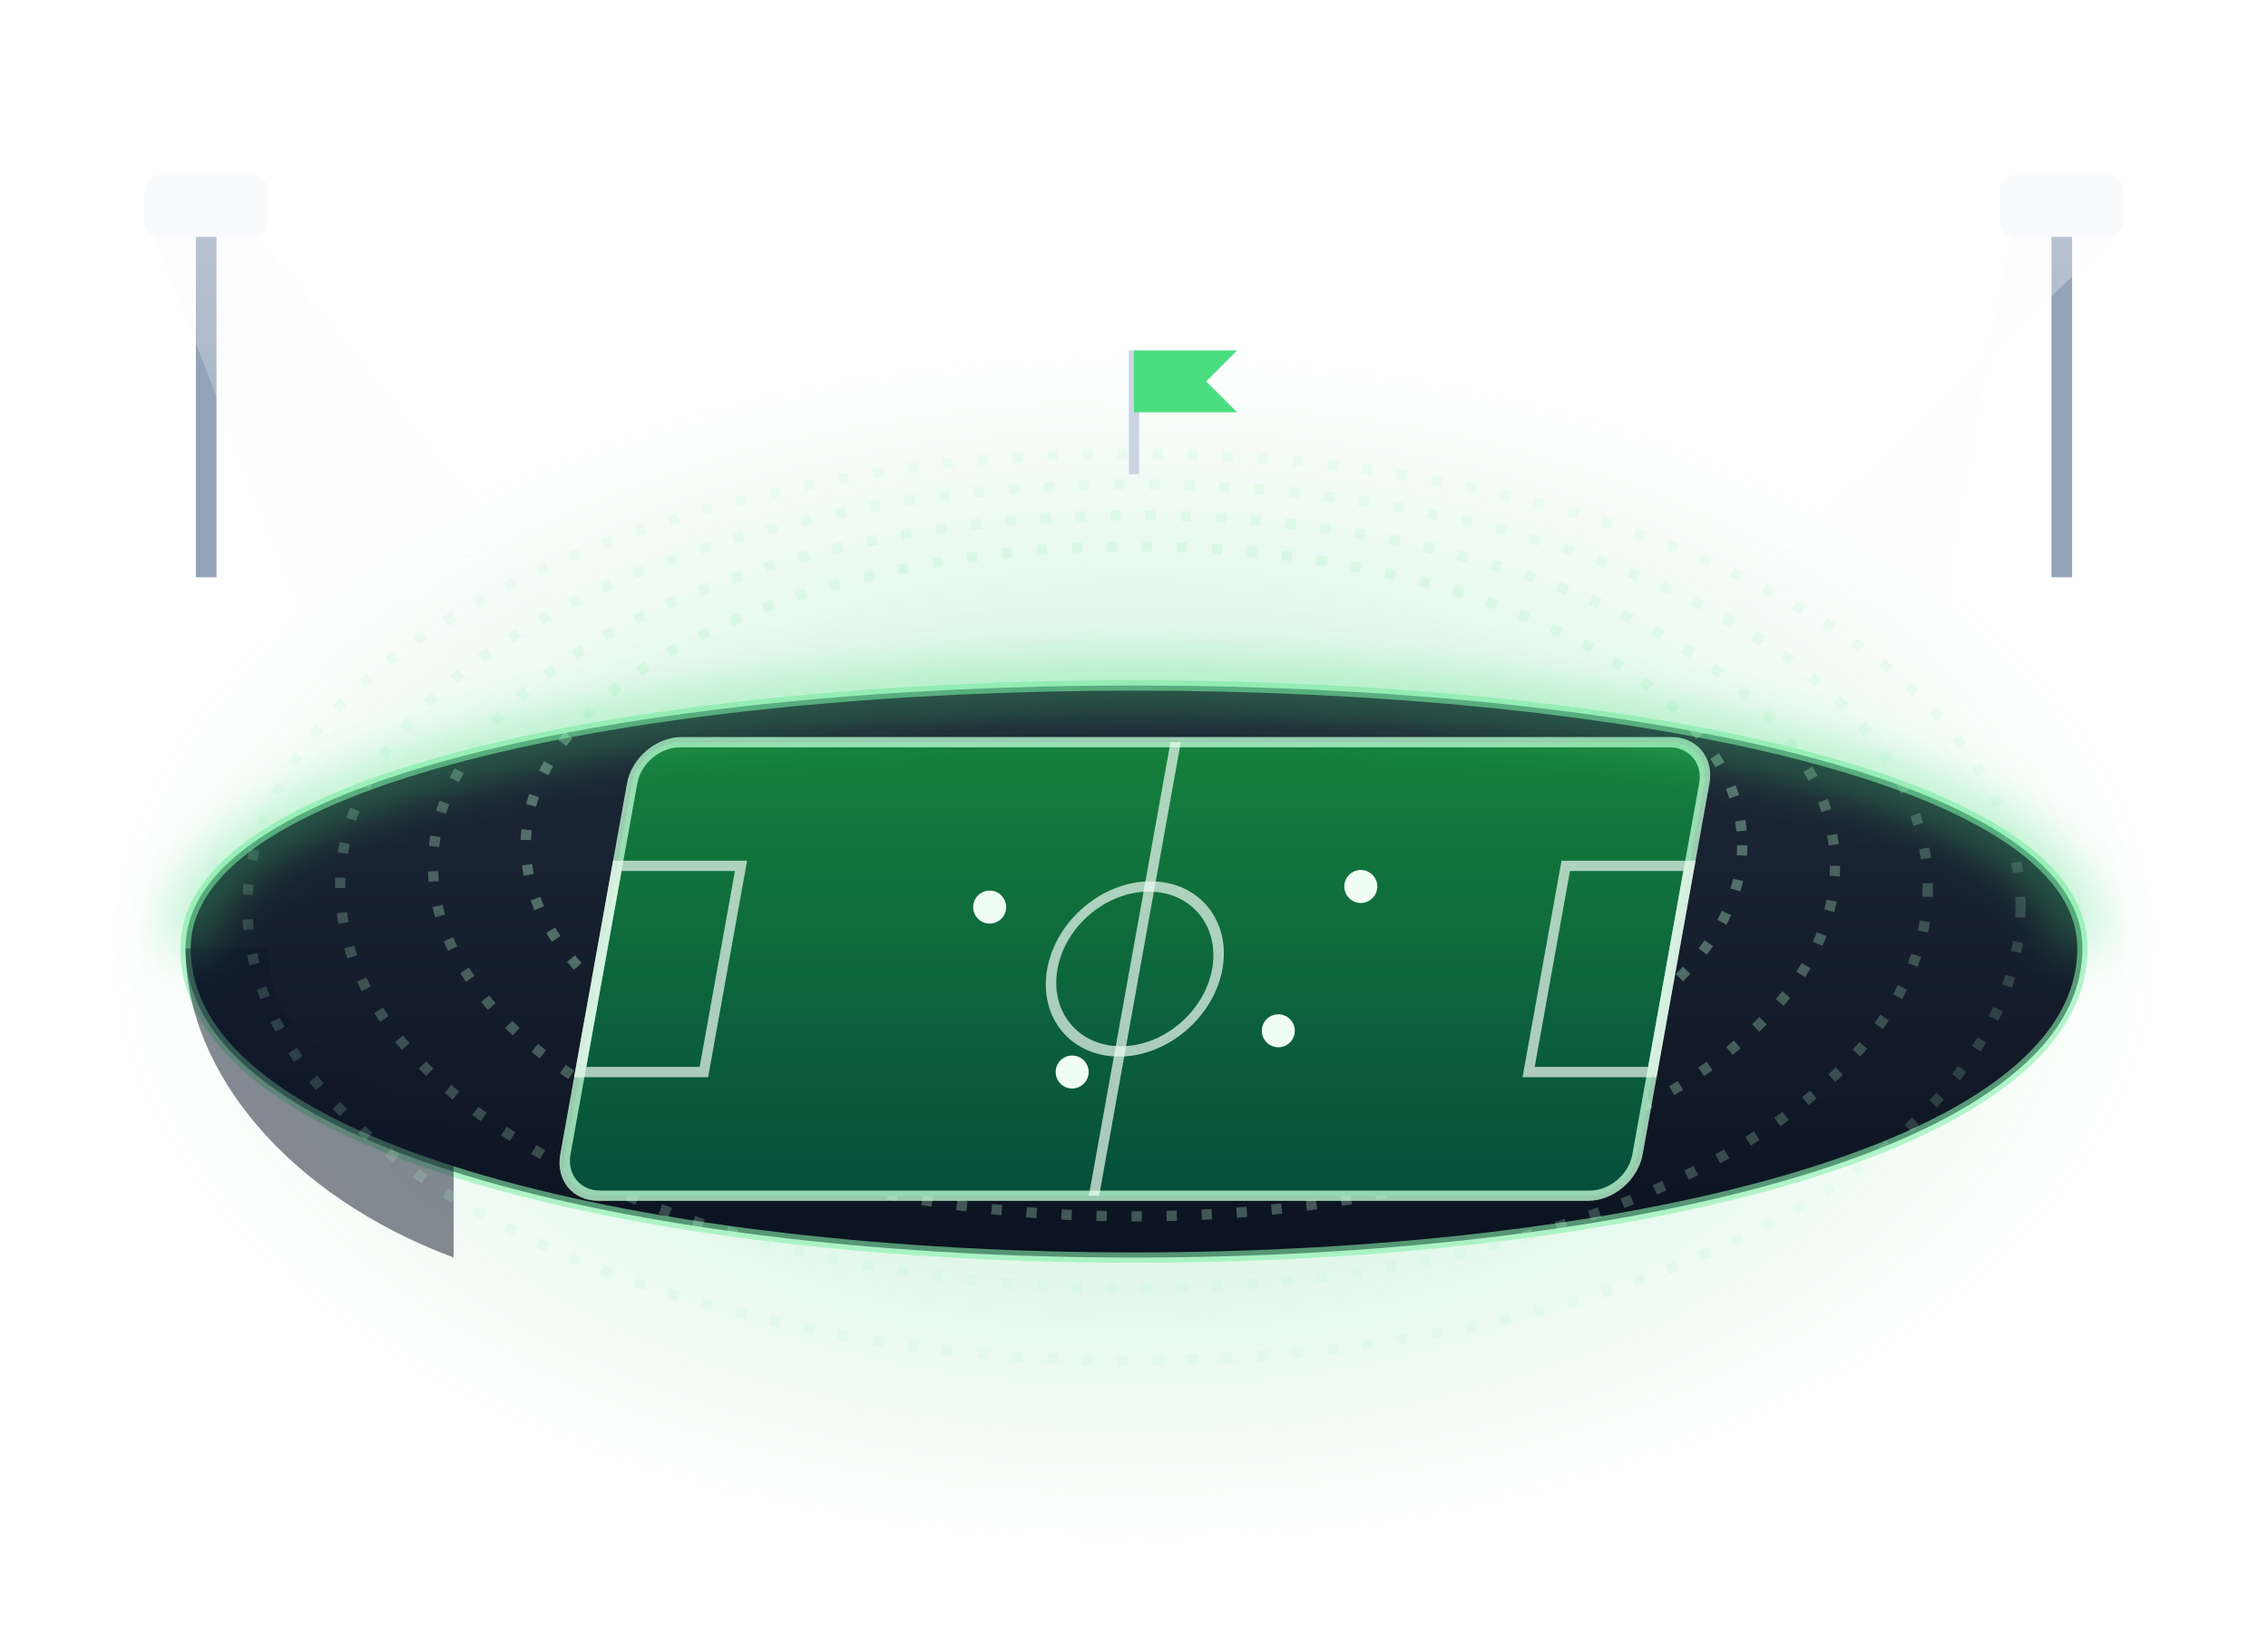
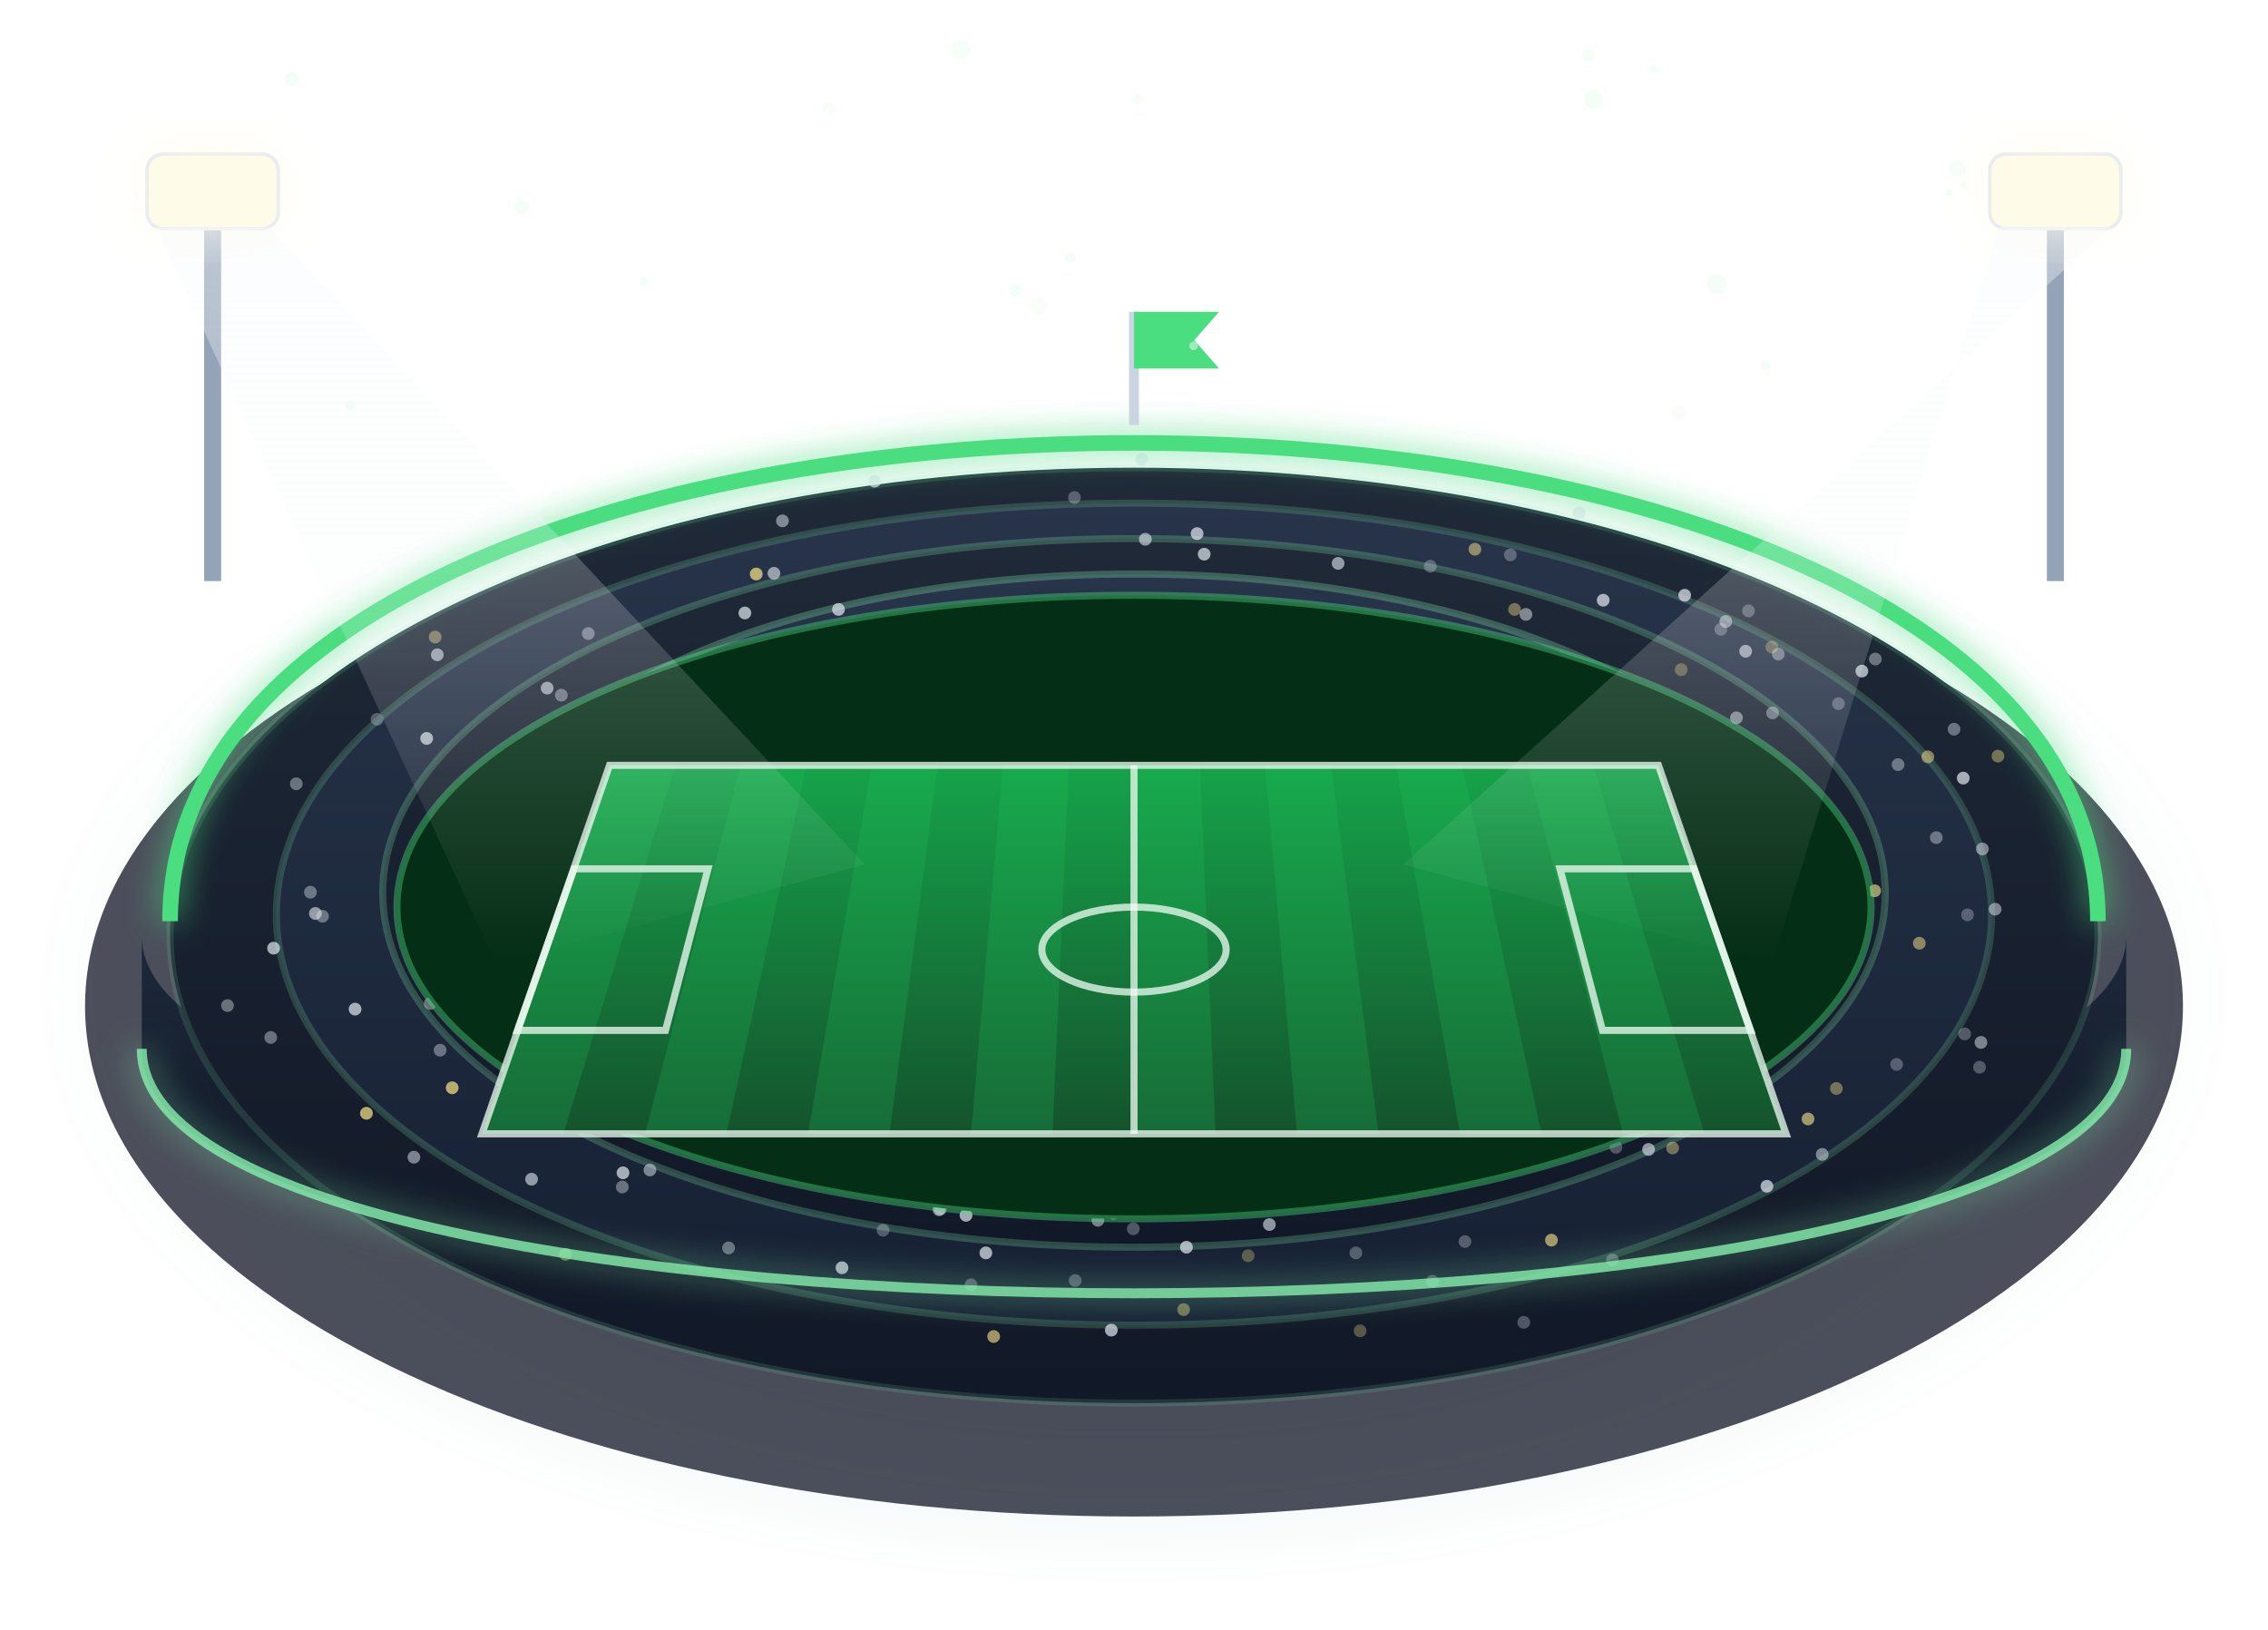
- <svg xmlns="http://www.w3.org/2000/svg" viewBox="0 0 220 160" width="220" height="160" fill="none">
+ <svg xmlns="http://www.w3.org/2000/svg" viewBox="0 0 320 230" width="320" height="230" fill="none">
  <defs>
-     <linearGradient id="st" x1="0" y1="0" x2="0" y2="1">
+     <filter id="b1" x="-50%" y="-50%" width="200%" height="200%">
+       <feGaussianBlur stdDeviation="2.2" />
+     </filter>
+     <filter id="b3" x="-50%" y="-50%" width="200%" height="200%">
+       <feGaussianBlur stdDeviation="4" />
+     </filter>
+     <radialGradient id="halo" cx="0.5" cy="0.5" r="0.5">
+       <stop offset="0" stop-color="#16a34a" stop-opacity="0.4" />
+       <stop offset="0.6" stop-color="#0f766e" stop-opacity="0.1" />
+       <stop offset="1" stop-color="#0f766e" stop-opacity="0" />
+     </radialGradient>
+     <linearGradient id="wall" x1="0" y1="0" x2="0" y2="1">
+       <stop offset="0" stop-color="#1e293b" />
+       <stop offset="1" stop-color="#0b1220" />
+     </linearGradient>
+     <linearGradient id="stand0" x1="0" y1="0" x2="0" y2="1">
      <stop offset="0" stop-color="#1f2937" />
-       <stop offset="1" stop-color="#0b1220" />
-     </linearGradient>
-     <linearGradient id="pt" x1="0" y1="0" x2="0" y2="1">
-       <stop offset="0" stop-color="#15803d" />
-       <stop offset="1" stop-color="#064e3b" />
+       <stop offset="1" stop-color="#111827" />
+     </linearGradient>
+     <linearGradient id="stand1" x1="0" y1="0" x2="0" y2="1">
+       <stop offset="0" stop-color="#273449" />
+       <stop offset="1" stop-color="#162033" />
+     </linearGradient>
+     <linearGradient id="grass" x1="0" y1="0" x2="0" y2="1">
+       <stop offset="0" stop-color="#16a34a" />
+       <stop offset="1" stop-color="#14532d" />
    </linearGradient>
    <linearGradient id="beam" x1="0" y1="0" x2="0" y2="1">
-       <stop offset="0" stop-color="#f8fafc" stop-opacity=".35" />
+       <stop offset="0" stop-color="#f8fafc" stop-opacity="0.4" />
      <stop offset="1" stop-color="#f8fafc" stop-opacity="0" />
    </linearGradient>
-     <radialGradient id="halo">
-       <stop offset="0" stop-color="#22c55e" stop-opacity="0.3" />
-       <stop offset="1" stop-color="#22c55e" stop-opacity="0" />
-     </radialGradient>
-     <filter id="bl" x="-60%" y="-60%" width="220%" height="220%">
-       <feGaussianBlur stdDeviation="2.4" />
-     </filter>
  </defs>
-   <ellipse cx="110" cy="92" rx="100" ry="58" fill="url(#halo)" />
-   <g>
-     <line x1="20" y1="22" x2="20" y2="56" stroke="#94a3b8" stroke-width="2" />
-     <rect x="14" y="17" width="12" height="6" rx="1.5" fill="#f8fafc" />
-     <polygon points="15,23 25,23 60,66 34,72" fill="url(#beam)" />
-   </g>
-   <g>
-     <line x1="200" y1="22" x2="200" y2="56" stroke="#94a3b8" stroke-width="2" />
-     <rect x="194" y="17" width="12" height="6" rx="1.5" fill="#f8fafc" />
-     <polygon points="195,23 205,23 160,66 186,72" fill="url(#beam)" />
-   </g>
-   <path d="M18 92 C18 58 202 58 202 92 C202 132 18 132 18 92 Z" fill="url(#st)" stroke="#86efac" stroke-opacity=".6" />
-   <path d="M18 92 C18 104 28 116 44 122 L44 108 C30 104 26 98 26 92 Z" fill="#0f172a" fill-opacity=".5" />
-   <ellipse cx="110" cy="88" rx="86" ry="44" stroke="#bbf7d0" stroke-opacity="0.18" stroke-dasharray="1 2.4" />
-   <ellipse cx="110" cy="86" rx="77" ry="39" stroke="#bbf7d0" stroke-opacity="0.24" stroke-dasharray="1 2.4" />
-   <ellipse cx="110" cy="84" rx="68" ry="34" stroke="#bbf7d0" stroke-opacity="0.3" stroke-dasharray="1 2.4" />
-   <ellipse cx="110" cy="82" rx="59" ry="29" stroke="#bbf7d0" stroke-opacity="0.36" stroke-dasharray="1 2.4" />
-   <rect x="58" y="72" width="104" height="44" rx="4" fill="url(#pt)" stroke="#bbf7d0" stroke-opacity=".8" transform="matrix(1 0 -.18 1 17 0)" />
-   <g stroke="#f0fdf4" stroke-opacity=".7" stroke-width="1" transform="matrix(1 0 -.18 1 17 0)">
-     <line x1="110" y1="72" x2="110" y2="116" />
-     <circle cx="110" cy="94" r="8" />
-     <rect x="58" y="84" width="12" height="20" />
-     <rect x="150" y="84" width="12" height="20" />
-   </g>
-   <g stroke="#4ade80" stroke-width="3" filter="url(#bl)" opacity=".5">
-     <path d="M18 92 C18 58 202 58 202 92" />
-   </g>
-   <g fill="#f0fdf4">
-     <circle cx="96" cy="88" r="1.6" />
-     <circle cx="124" cy="100" r="1.6" />
-     <circle cx="104" cy="104" r="1.6" />
-     <circle cx="132" cy="86" r="1.6" />
-   </g>
-   <g transform="translate(110 46)">
-     <line x1="0" y1="0" x2="0" y2="-12" stroke="#cbd5e1" />
-     <path d="M0 -12 H10 L7 -9 L10 -6 H0" fill="#4ade80" />
-   </g>
+   <ellipse cx="160" cy="140" rx="156" ry="84" fill="url(#halo)" />
+   <ellipse cx="160" cy="142" rx="148" ry="72" fill="#020617" fill-opacity=".7" />
+   <path d="M20 132 C20 176 300 176 300 132 V148 C300 194 20 194 20 148 Z" fill="url(#wall)" />
+   <ellipse cx="160" cy="132" rx="136" ry="66" fill="url(#stand0)" stroke="#86efac" stroke-opacity="0.14" />
+   <ellipse cx="160" cy="129" rx="121" ry="58" fill="url(#stand1)" stroke="#86efac" stroke-opacity="0.19" />
+   <ellipse cx="160" cy="126" rx="106" ry="50" fill="url(#stand0)" stroke="#86efac" stroke-opacity="0.24" />
+   <ellipse cx="160" cy="123" rx="91" ry="42" fill="url(#stand1)" stroke="#86efac" stroke-opacity="0.29" />
+   <circle cx="281.5" cy="128.3" r=".9" fill="#e2e8f0" fill-opacity="0.5" />
+   <circle cx="118.3" cy="86" r=".9" fill="#e2e8f0" fill-opacity="0.7" />
+   <circle cx="250.9" cy="92.3" r=".9" fill="#e2e8f0" fill-opacity="0.4" />
+   <circle cx="79.2" cy="98.1" r=".9" fill="#e2e8f0" fill-opacity="0.4" />
+   <circle cx="257.1" cy="162.9" r=".9" fill="#e2e8f0" fill-opacity="0.5" />
+   <circle cx="45.5" cy="129.3" r=".9" fill="#e2e8f0" fill-opacity="0.4" />
+   <circle cx="239.2" cy="148.6" r=".9" fill="#fde68a" fill-opacity="0.5" />
+   <circle cx="109.2" cy="161.1" r=".9" fill="#e2e8f0" fill-opacity="0.7" />
+   <circle cx="50.1" cy="142.4" r=".9" fill="#e2e8f0" fill-opacity="0.7" />
+   <circle cx="91.7" cy="165.1" r=".9" fill="#e2e8f0" fill-opacity="0.5" />
+   <circle cx="256.7" cy="116.8" r=".9" fill="#e2e8f0" fill-opacity="0.3" />
+   <circle cx="188.2" cy="167.8" r=".9" fill="#e2e8f0" fill-opacity="0.7" />
+   <circle cx="63.8" cy="142.2" r=".9" fill="#e2e8f0" fill-opacity="0.4" />
+   <circle cx="267.6" cy="150.2" r=".9" fill="#e2e8f0" fill-opacity="0.3" />
+   <circle cx="191.2" cy="167.9" r=".9" fill="#e2e8f0" fill-opacity="0.7" />
+   <circle cx="161.1" cy="64.8" r=".9" fill="#e2e8f0" fill-opacity="0.7" />
+   <circle cx="123.4" cy="67.9" r=".9" fill="#e2e8f0" fill-opacity="0.7" />
+   <circle cx="243.9" cy="109.8" r=".9" fill="#e2e8f0" fill-opacity="0.4" />
+   <circle cx="242.8" cy="88.8" r=".9" fill="#e2e8f0" fill-opacity="0.3" />
+   <circle cx="140.2" cy="188.6" r=".9" fill="#fde68a" fill-opacity="0.6" />
+   <circle cx="132.5" cy="170.7" r=".9" fill="#e2e8f0" fill-opacity="0.6" />
+   <circle cx="176.4" cy="169.7" r=".9" fill="#e2e8f0" fill-opacity="0.4" />
+   <circle cx="248.6" cy="113.2" r=".9" fill="#e2e8f0" fill-opacity="0.6" />
+   <circle cx="277.2" cy="145.9" r=".9" fill="#e2e8f0" fill-opacity="0.3" />
+   <circle cx="273.2" cy="118.2" r=".9" fill="#e2e8f0" fill-opacity="0.4" />
+   <circle cx="236" cy="162" r=".9" fill="#fde68a" fill-opacity="0.4" />
+   <circle cx="250.1" cy="100.6" r=".9" fill="#e2e8f0" fill-opacity="0.4" />
+   <circle cx="215.3" cy="86.7" r=".9" fill="#e2e8f0" fill-opacity="0.5" />
+   <circle cx="188.8" cy="79.5" r=".9" fill="#e2e8f0" fill-opacity="0.6" />
+   <circle cx="44.5" cy="128.9" r=".9" fill="#e2e8f0" fill-opacity="0.6" />
+   <circle cx="213.1" cy="78.3" r=".9" fill="#e2e8f0" fill-opacity="0.3" />
+   <circle cx="61.4" cy="89.9" r=".9" fill="#fde68a" fill-opacity="0.4" />
+   <circle cx="41.8" cy="110.6" r=".9" fill="#e2e8f0" fill-opacity="0.4" />
+   <circle cx="82.9" cy="106.7" r=".9" fill="#e2e8f0" fill-opacity="0.6" />
+   <circle cx="61.7" cy="135.6" r=".9" fill="#fde68a" fill-opacity="0.3" />
+   <circle cx="167" cy="184.8" r=".9" fill="#fde68a" fill-opacity="0.4" />
+   <circle cx="75" cy="166.4" r=".9" fill="#e2e8f0" fill-opacity="0.6" />
+   <circle cx="60.7" cy="141.6" r=".9" fill="#e2e8f0" fill-opacity="0.4" />
+   <circle cx="176.1" cy="177.2" r=".9" fill="#fde68a" fill-opacity="0.3" />
+   <circle cx="136.3" cy="171.5" r=".9" fill="#e2e8f0" fill-opacity="0.7" />
+   <circle cx="251.7" cy="139.6" r=".9" fill="#e2e8f0" fill-opacity="0.6" />
+   <circle cx="161.6" cy="76.1" r=".9" fill="#e2e8f0" fill-opacity="0.6" />
+   <circle cx="262.7" cy="94.7" r=".9" fill="#e2e8f0" fill-opacity="0.7" />
+   <circle cx="272" cy="106.8" r=".9" fill="#fde68a" fill-opacity="0.5" />
+   <circle cx="74.3" cy="115.5" r=".9" fill="#fde68a" fill-opacity="0.3" />
+   <circle cx="264.6" cy="93" r=".9" fill="#e2e8f0" fill-opacity="0.4" />
+   <circle cx="191.9" cy="187.8" r=".9" fill="#fde68a" fill-opacity="0.3" />
+   <circle cx="151.7" cy="180.7" r=".9" fill="#e2e8f0" fill-opacity="0.3" />
+   <circle cx="167.4" cy="176" r=".9" fill="#e2e8f0" fill-opacity="0.7" />
+   <circle cx="139.1" cy="176.8" r=".9" fill="#e2e8f0" fill-opacity="0.7" />
+   <circle cx="203.9" cy="89.9" r=".9" fill="#e2e8f0" fill-opacity="0.5" />
+   <circle cx="81.6" cy="109.2" r=".9" fill="#e2e8f0" fill-opacity="0.7" />
+   <circle cx="250.2" cy="137.2" r=".9" fill="#fde68a" fill-opacity="0.3" />
+   <circle cx="110.4" cy="73.5" r=".9" fill="#e2e8f0" fill-opacity="0.5" />
+   <circle cx="106.7" cy="81" r=".9" fill="#fde68a" fill-opacity="0.7" />
+   <circle cx="281.9" cy="106.7" r=".9" fill="#fde68a" fill-opacity="0.4" />
+   <circle cx="191.3" cy="176.8" r=".9" fill="#e2e8f0" fill-opacity="0.3" />
+   <circle cx="79.8" cy="177" r=".9" fill="#fde68a" fill-opacity="0.4" />
+   <circle cx="168.9" cy="75.3" r=".9" fill="#e2e8f0" fill-opacity="0.7" />
+   <circle cx="241" cy="101.9" r=".9" fill="#e2e8f0" fill-opacity="0.7" />
+   <circle cx="43.8" cy="125.9" r=".9" fill="#e2e8f0" fill-opacity="0.4" />
+   <circle cx="63.8" cy="153.5" r=".9" fill="#fde68a" fill-opacity="0.7" />
+   <circle cx="227.5" cy="177.8" r=".9" fill="#e2e8f0" fill-opacity="0.3" />
+   <circle cx="270.8" cy="133.1" r=".9" fill="#fde68a" fill-opacity="0.5" />
+   <circle cx="185.3" cy="167.4" r=".9" fill="#fde68a" fill-opacity="0.3" />
+   <circle cx="169.9" cy="78.2" r=".9" fill="#e2e8f0" fill-opacity="0.7" />
+   <circle cx="228.1" cy="154.8" r=".9" fill="#e2e8f0" fill-opacity="0.6" />
+   <circle cx="237.7" cy="84" r=".9" fill="#e2e8f0" fill-opacity="0.7" />
+   <circle cx="196.1" cy="88.1" r=".9" fill="#e2e8f0" fill-opacity="0.5" />
+   <circle cx="106.9" cy="160.8" r=".9" fill="#fde68a" fill-opacity="0.4" />
+   <circle cx="195.3" cy="88.3" r=".9" fill="#e2e8f0" fill-opacity="0.4" />
+   <circle cx="109.2" cy="80.9" r=".9" fill="#e2e8f0" fill-opacity="0.6" />
+   <circle cx="132.7" cy="170.6" r=".9" fill="#e2e8f0" fill-opacity="0.4" />
+   <circle cx="222.8" cy="72.4" r=".9" fill="#e2e8f0" fill-opacity="0.7" />
+   <circle cx="137" cy="181.3" r=".9" fill="#e2e8f0" fill-opacity="0.3" />
+   <circle cx="76.1" cy="118.7" r=".9" fill="#fde68a" fill-opacity="0.5" />
+   <circle cx="75.4" cy="134.6" r=".9" fill="#e2e8f0" fill-opacity="0.7" />
+   <circle cx="237.2" cy="94.5" r=".9" fill="#fde68a" fill-opacity="0.3" />
+   <circle cx="148.9" cy="86.6" r=".9" fill="#fde68a" fill-opacity="0.3" />
+   <circle cx="243.5" cy="87.7" r=".9" fill="#e2e8f0" fill-opacity="0.5" />
+   <circle cx="224.4" cy="101.1" r=".9" fill="#e2e8f0" fill-opacity="0.6" />
+   <circle cx="228" cy="161.9" r=".9" fill="#e2e8f0" fill-opacity="0.3" />
+   <circle cx="156.8" cy="187.7" r=".9" fill="#e2e8f0" fill-opacity="0.7" />
+   <circle cx="232.6" cy="162.2" r=".9" fill="#e2e8f0" fill-opacity="0.6" />
+   <circle cx="255.1" cy="157.9" r=".9" fill="#fde68a" fill-opacity="0.6" />
+   <circle cx="218.9" cy="175" r=".9" fill="#fde68a" fill-opacity="0.6" />
+   <circle cx="259.4" cy="99.3" r=".9" fill="#e2e8f0" fill-opacity="0.3" />
+   <circle cx="202.1" cy="180.8" r=".9" fill="#e2e8f0" fill-opacity="0.3" />
+   <circle cx="279.7" cy="119.8" r=".9" fill="#e2e8f0" fill-opacity="0.5" />
+   <circle cx="261.5" cy="127.9" r=".9" fill="#e2e8f0" fill-opacity="0.6" />
+   <circle cx="62.1" cy="148.2" r=".9" fill="#e2e8f0" fill-opacity="0.4" />
+   <circle cx="244.8" cy="121.5" r=".9" fill="#fde68a" fill-opacity="0.3" />
+   <circle cx="275.7" cy="102.9" r=".9" fill="#e2e8f0" fill-opacity="0.4" />
+   <circle cx="154.9" cy="172.2" r=".9" fill="#e2e8f0" fill-opacity="0.5" />
+   <circle cx="105.1" cy="86.5" r=".9" fill="#e2e8f0" fill-opacity="0.7" />
+   <circle cx="206.7" cy="175.2" r=".9" fill="#e2e8f0" fill-opacity="0.3" />
+   <circle cx="77.2" cy="97.1" r=".9" fill="#e2e8f0" fill-opacity="0.6" />
+   <circle cx="208.1" cy="77.5" r=".9" fill="#fde68a" fill-opacity="0.5" />
+   <circle cx="102.8" cy="176.1" r=".9" fill="#e2e8f0" fill-opacity="0.4" />
+   <circle cx="38.6" cy="133.8" r=".9" fill="#e2e8f0" fill-opacity="0.7" />
+   <circle cx="51.7" cy="157.1" r=".9" fill="#fde68a" fill-opacity="0.7" />
+   <circle cx="159.9" cy="173.4" r=".9" fill="#e2e8f0" fill-opacity="0.3" />
+   <circle cx="76.1" cy="114.2" r=".9" fill="#fde68a" fill-opacity="0.3" />
+   <circle cx="65" cy="118.3" r=".9" fill="#e2e8f0" fill-opacity="0.4" />
+   <circle cx="226.2" cy="84.7" r=".9" fill="#e2e8f0" fill-opacity="0.7" />
+   <circle cx="245" cy="101.3" r=".9" fill="#e2e8f0" fill-opacity="0.5" />
+   <circle cx="118.8" cy="178.9" r=".9" fill="#e2e8f0" fill-opacity="0.7" />
+   <circle cx="74.4" cy="134.1" r=".9" fill="#e2e8f0" fill-opacity="0.3" />
+   <circle cx="53.2" cy="101.5" r=".9" fill="#e2e8f0" fill-opacity="0.3" />
+   <circle cx="279.5" cy="147.1" r=".9" fill="#e2e8f0" fill-opacity="0.5" />
+   <circle cx="250" cy="91.3" r=".9" fill="#fde68a" fill-opacity="0.3" />
+   <circle cx="38.2" cy="146.4" r=".9" fill="#e2e8f0" fill-opacity="0.4" />
+   <circle cx="259.1" cy="153.6" r=".9" fill="#fde68a" fill-opacity="0.4" />
+   <circle cx="83" cy="89.4" r=".9" fill="#e2e8f0" fill-opacity="0.4" />
+   <circle cx="69.6" cy="127.3" r=".9" fill="#e2e8f0" fill-opacity="0.3" />
+   <circle cx="219.2" cy="95.7" r=".9" fill="#e2e8f0" fill-opacity="0.6" />
+   <circle cx="58.4" cy="163.3" r=".9" fill="#e2e8f0" fill-opacity="0.5" />
+   <circle cx="124.6" cy="173.6" r=".9" fill="#e2e8f0" fill-opacity="0.3" />
+   <circle cx="85.8" cy="105.3" r=".9" fill="#e2e8f0" fill-opacity="0.7" />
+   <circle cx="277.6" cy="129.1" r=".9" fill="#e2e8f0" fill-opacity="0.3" />
+   <circle cx="264.5" cy="125.7" r=".9" fill="#fde68a" fill-opacity="0.6" />
+   <circle cx="267.8" cy="107.9" r=".9" fill="#e2e8f0" fill-opacity="0.4" />
+   <circle cx="246.3" cy="91.9" r=".9" fill="#e2e8f0" fill-opacity="0.6" />
+   <circle cx="201.2" cy="167" r=".9" fill="#e2e8f0" fill-opacity="0.5" />
+   <circle cx="87.8" cy="167.5" r=".9" fill="#e2e8f0" fill-opacity="0.4" />
+   <circle cx="192.2" cy="89.4" r=".9" fill="#e2e8f0" fill-opacity="0.6" />
+   <circle cx="111.3" cy="164.1" r=".9" fill="#e2e8f0" fill-opacity="0.5" />
+   <circle cx="91.3" cy="96.3" r=".9" fill="#e2e8f0" fill-opacity="0.3" />
+   <circle cx="253.9" cy="118" r=".9" fill="#e2e8f0" fill-opacity="0.6" />
+   <circle cx="83.7" cy="109.4" r=".9" fill="#e2e8f0" fill-opacity="0.4" />
+   <circle cx="213.7" cy="86" r=".9" fill="#fde68a" fill-opacity="0.4" />
+   <circle cx="277" cy="109.8" r=".9" fill="#e2e8f0" fill-opacity="0.7" />
+   <circle cx="157.1" cy="171.2" r=".9" fill="#fde68a" fill-opacity="0.6" />
+   <circle cx="221" cy="161.3" r=".9" fill="#e2e8f0" fill-opacity="0.6" />
+   <circle cx="197.4" cy="91" r=".9" fill="#e2e8f0" fill-opacity="0.5" />
+   <circle cx="179.1" cy="172.8" r=".9" fill="#e2e8f0" fill-opacity="0.6" />
+   <circle cx="249.3" cy="167.4" r=".9" fill="#e2e8f0" fill-opacity="0.7" />
+   <circle cx="60.2" cy="104.2" r=".9" fill="#e2e8f0" fill-opacity="0.7" />
+   <circle cx="151.6" cy="70.2" r=".9" fill="#e2e8f0" fill-opacity="0.3" />
+   <circle cx="115.1" cy="166.6" r=".9" fill="#fde68a" fill-opacity="0.4" />
+   <circle cx="279.3" cy="150.6" r=".9" fill="#e2e8f0" fill-opacity="0.3" />
+   <circle cx="215" cy="186.6" r=".9" fill="#e2e8f0" fill-opacity="0.3" />
+   <circle cx="246.7" cy="86.2" r=".9" fill="#e2e8f0" fill-opacity="0.3" />
+   <circle cx="79.1" cy="107.9" r=".9" fill="#fde68a" fill-opacity="0.5" />
+   <circle cx="82.1" cy="104.6" r=".9" fill="#e2e8f0" fill-opacity="0.4" />
+   <circle cx="201.8" cy="79.9" r=".9" fill="#e2e8f0" fill-opacity="0.3" />
+   <circle cx="78.6" cy="138.9" r=".9" fill="#e2e8f0" fill-opacity="0.6" />
+   <circle cx="61.7" cy="92.4" r=".9" fill="#e2e8f0" fill-opacity="0.6" />
+   <circle cx="87.9" cy="165.5" r=".9" fill="#e2e8f0" fill-opacity="0.7" />
+   <circle cx="32.1" cy="141.9" r=".9" fill="#e2e8f0" fill-opacity="0.4" />
+   <ellipse cx="160" cy="128" rx="104" ry="44" fill="#052e16" stroke="#4ade80" stroke-opacity=".4" />
+   <polygon points="86,108 234,108 252,160 68,160" fill="url(#grass)" />
+   <g fill="#22c55e" fill-opacity=".22">
+     <polygon points="86,108 95.3,108 79.5,160 68,160" />
+     <polygon points="104.5,108 113.8,108 102.5,160 91,160" />
+     <polygon points="123,108 132.3,108 125.5,160 114,160" />
+     <polygon points="141.5,108 150.8,108 148.5,160 137,160" />
+     <polygon points="160,108 169.3,108 171.5,160 160,160" />
+     <polygon points="178.5,108 187.8,108 194.5,160 183,160" />
+     <polygon points="197,108 206.3,108 217.5,160 206,160" />
+     <polygon points="215.5,108 224.8,108 240.5,160 229,160" />
+   </g>
+   <g stroke="#f0fdf4" stroke-opacity=".75" stroke-width="1">
+     <polygon points="86,108 234,108 252,160 68,160" />
+     <path d="M160 108 L160 160" />
+     <ellipse cx="160" cy="134" rx="13" ry="6" />
+     <polygon points="81,122.6 99.9,122.6 93.9,145.4 73,145.4" />
+     <polygon points="239,122.6 220.1,122.6 226.1,145.4 247,145.4" />
+   </g>
+   <g filter="url(#b1)" opacity="0.8">
+     <path d="M24 130 C24 40 296 40 296 130" stroke="#4ade80" stroke-width="2.2" />
+   </g>
+   <path d="M24 130 C24 40 296 40 296 130" stroke="#4ade80" stroke-width="2.2" />
+   <g filter="url(#b1)" opacity="0.8">
+     <path d="M20 148 C20 194 300 194 300 148" stroke="#86efac" stroke-width="1.4" stroke-opacity=".8" />
+   </g>
+   <path d="M20 148 C20 194 300 194 300 148" stroke="#86efac" stroke-width="1.4" stroke-opacity=".8" />
+   <path d="M30 30 V82" stroke="#94a3b8" stroke-width="2.4" />
+   <rect x="21" y="22" width="18" height="10" rx="2" fill="#f8fafc" stroke="#e2e8f0" />
+   <g filter="url(#b3)" opacity="0.9">
+     <rect x="21" y="22" width="18" height="10" rx="2" fill="#fefce8" />
+   </g>
+   <rect x="21" y="22" width="18" height="10" rx="2" fill="#fefce8" />
+   <polygon points="22,32 38,32 122,122 70,136" fill="url(#beam)" />
+   <path d="M290 30 V82" stroke="#94a3b8" stroke-width="2.4" />
+   <rect x="281" y="22" width="18" height="10" rx="2" fill="#f8fafc" stroke="#e2e8f0" />
+   <g filter="url(#b3)" opacity="0.9">
+     <rect x="281" y="22" width="18" height="10" rx="2" fill="#fefce8" />
+   </g>
+   <rect x="281" y="22" width="18" height="10" rx="2" fill="#fefce8" />
+   <polygon points="282,32 298,32 198,122 250,136" fill="url(#beam)" />
+   <path d="M160 60 V44" stroke="#cbd5e1" stroke-width="1.4" />
+   <path d="M160 44 h12 l-3.5 4 l3.5 4 h-12" fill="#4ade80" />
+   <circle cx="135.5" cy="7" r="1.4" fill="#f0fdf4" fill-opacity="0.6" />
+   <circle cx="277.1" cy="26.1" r="0.6" fill="#f0fdf4" fill-opacity="0.6" />
+   <circle cx="242.2" cy="40.1" r="1.4" fill="#f0fdf4" fill-opacity="0.7" />
+   <circle cx="275" cy="27.2" r="0.5" fill="#f0fdf4" fill-opacity="0.8" />
+   <circle cx="151" cy="36.4" r="0.8" fill="#f0fdf4" fill-opacity="0.7" />
+   <circle cx="168.4" cy="48.8" r="0.6" fill="#f0fdf4" fill-opacity="0.5" />
+   <circle cx="233.4" cy="9.7" r="0.6" fill="#f0fdf4" fill-opacity="0.6" />
+   <circle cx="236.9" cy="58.3" r="1" fill="#f0fdf4" fill-opacity="0.4" />
+   <circle cx="224.8" cy="14" r="1.3" fill="#f0fdf4" fill-opacity="0.8" />
+   <circle cx="160.4" cy="14" r="0.7" fill="#f0fdf4" fill-opacity="0.6" />
+   <circle cx="224.1" cy="7.8" r="0.9" fill="#f0fdf4" fill-opacity="0.6" />
+   <circle cx="41.2" cy="11.1" r="1" fill="#f0fdf4" fill-opacity="0.7" />
+   <circle cx="146.6" cy="43.2" r="1.2" fill="#f0fdf4" fill-opacity="0.4" />
+   <circle cx="276.2" cy="23.8" r="1.2" fill="#f0fdf4" fill-opacity="0.6" />
+   <circle cx="117" cy="15.4" r="1" fill="#f0fdf4" fill-opacity="0.4" />
+   <circle cx="73.6" cy="29.2" r="1" fill="#f0fdf4" fill-opacity="0.8" />
+   <circle cx="90.8" cy="39.6" r="0.6" fill="#f0fdf4" fill-opacity="0.7" />
+   <circle cx="143.2" cy="41" r="0.8" fill="#f0fdf4" fill-opacity="0.7" />
+   <circle cx="249.1" cy="51.6" r="0.7" fill="#f0fdf4" fill-opacity="0.7" />
+   <circle cx="49.4" cy="57.2" r="0.7" fill="#f0fdf4" fill-opacity="0.7" />
</svg>
